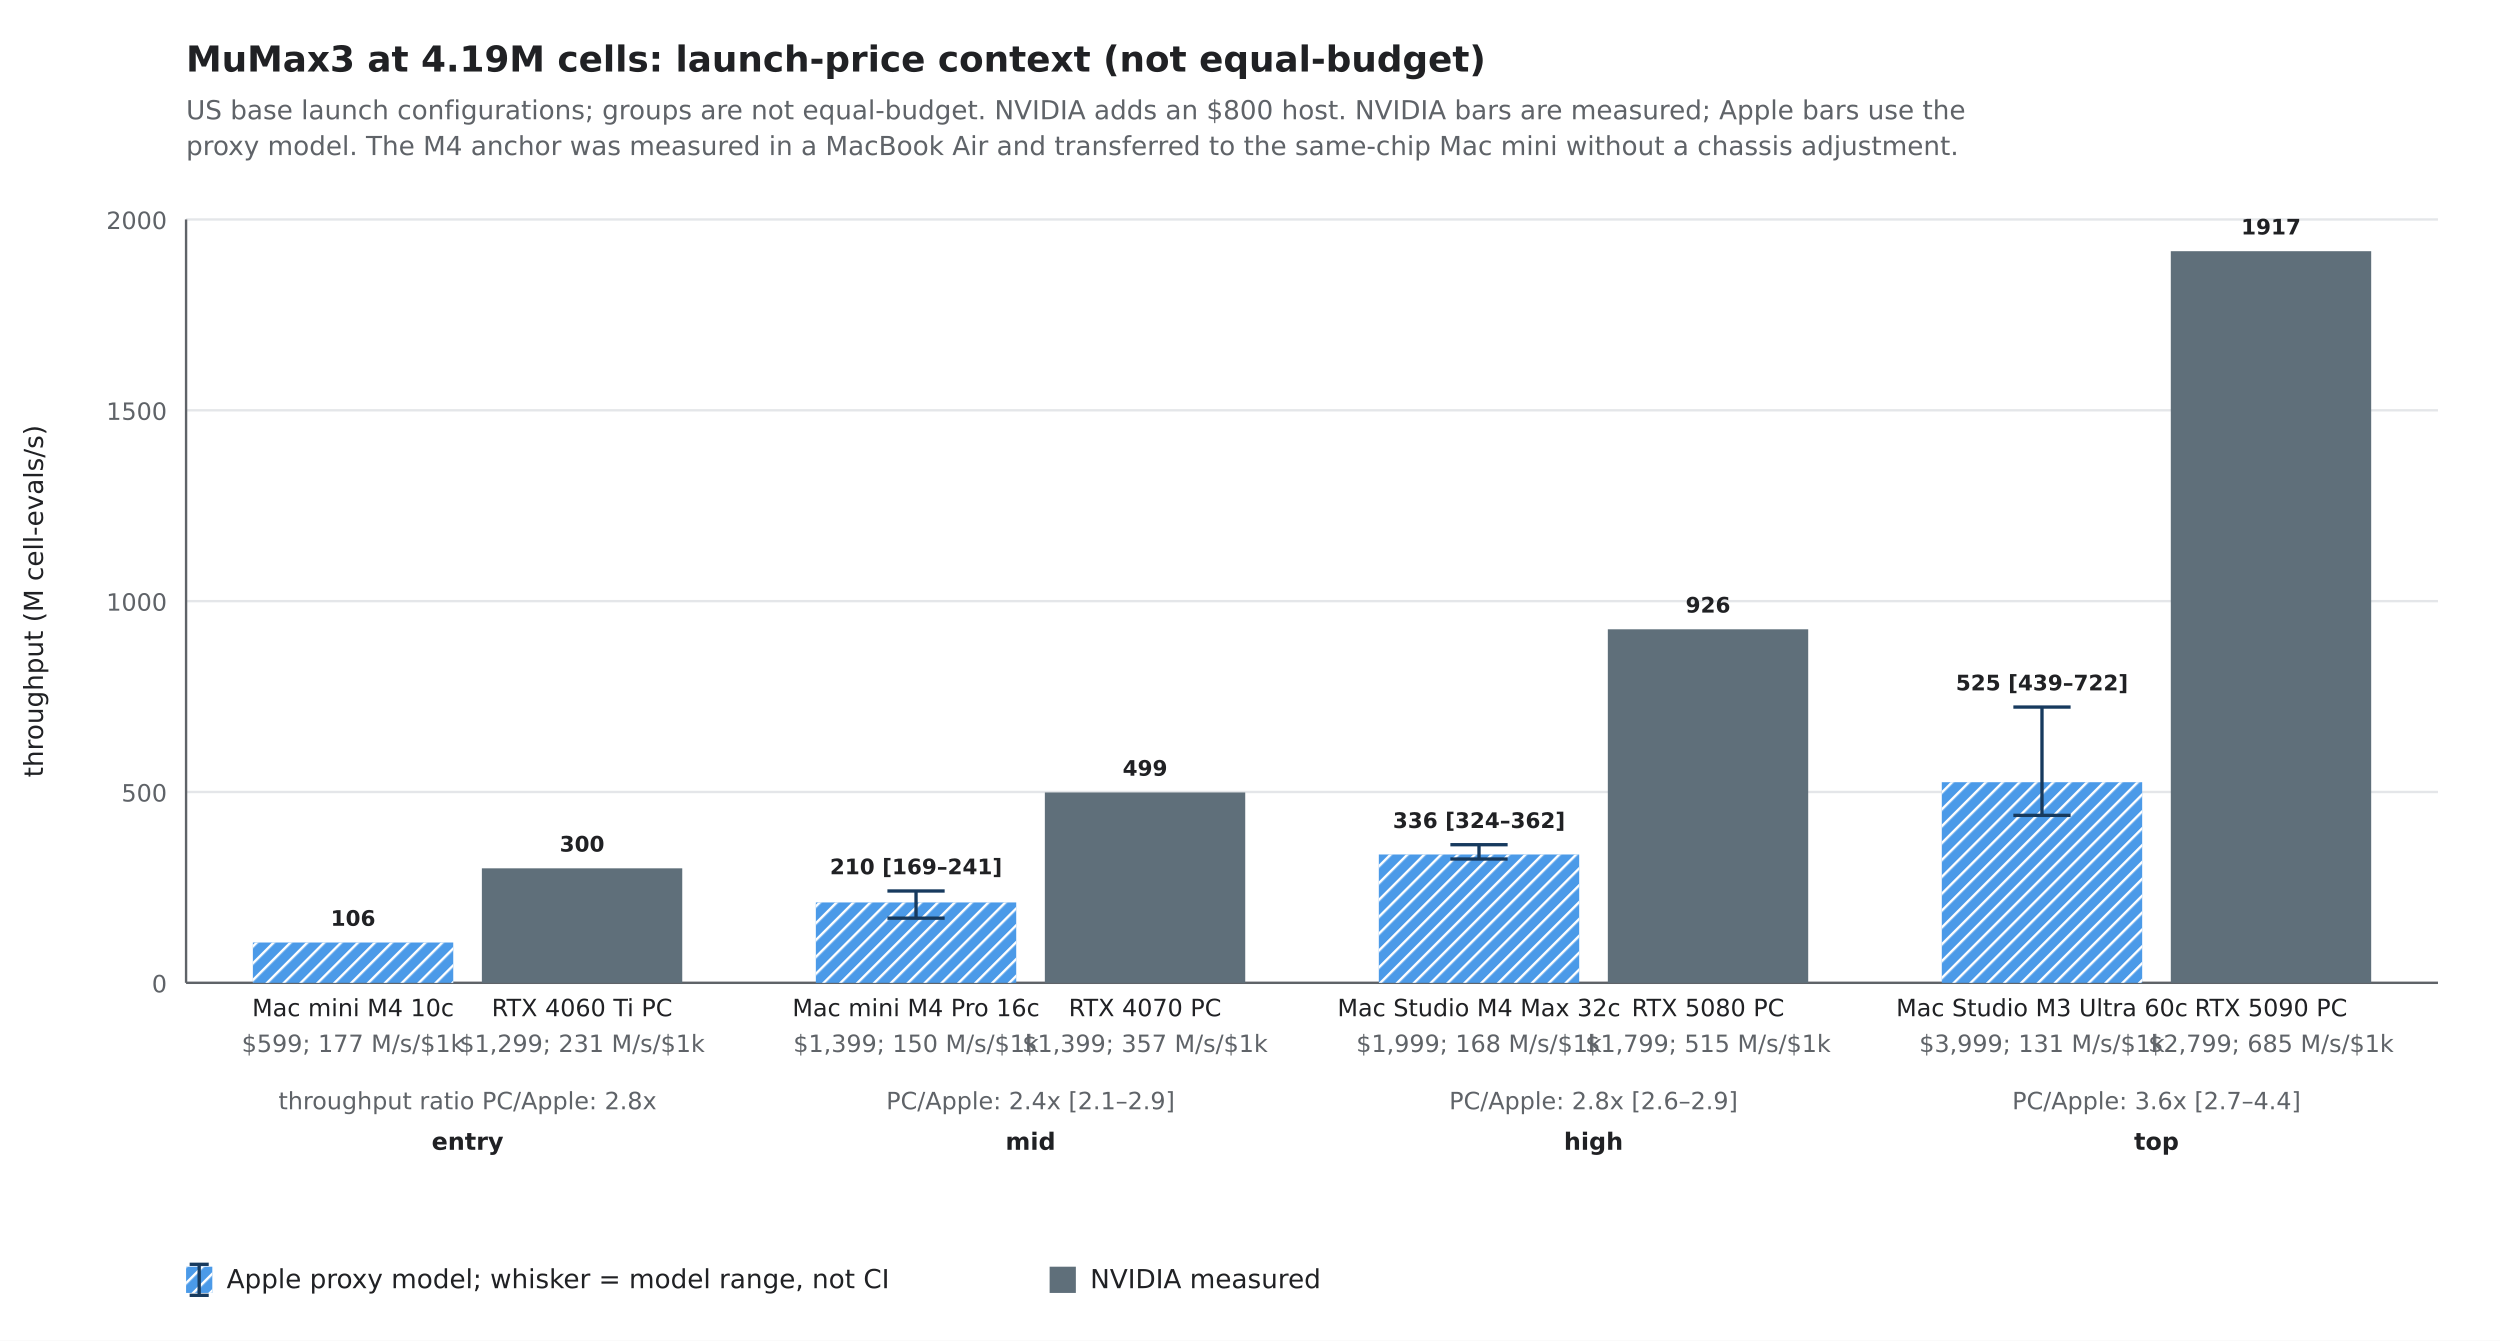
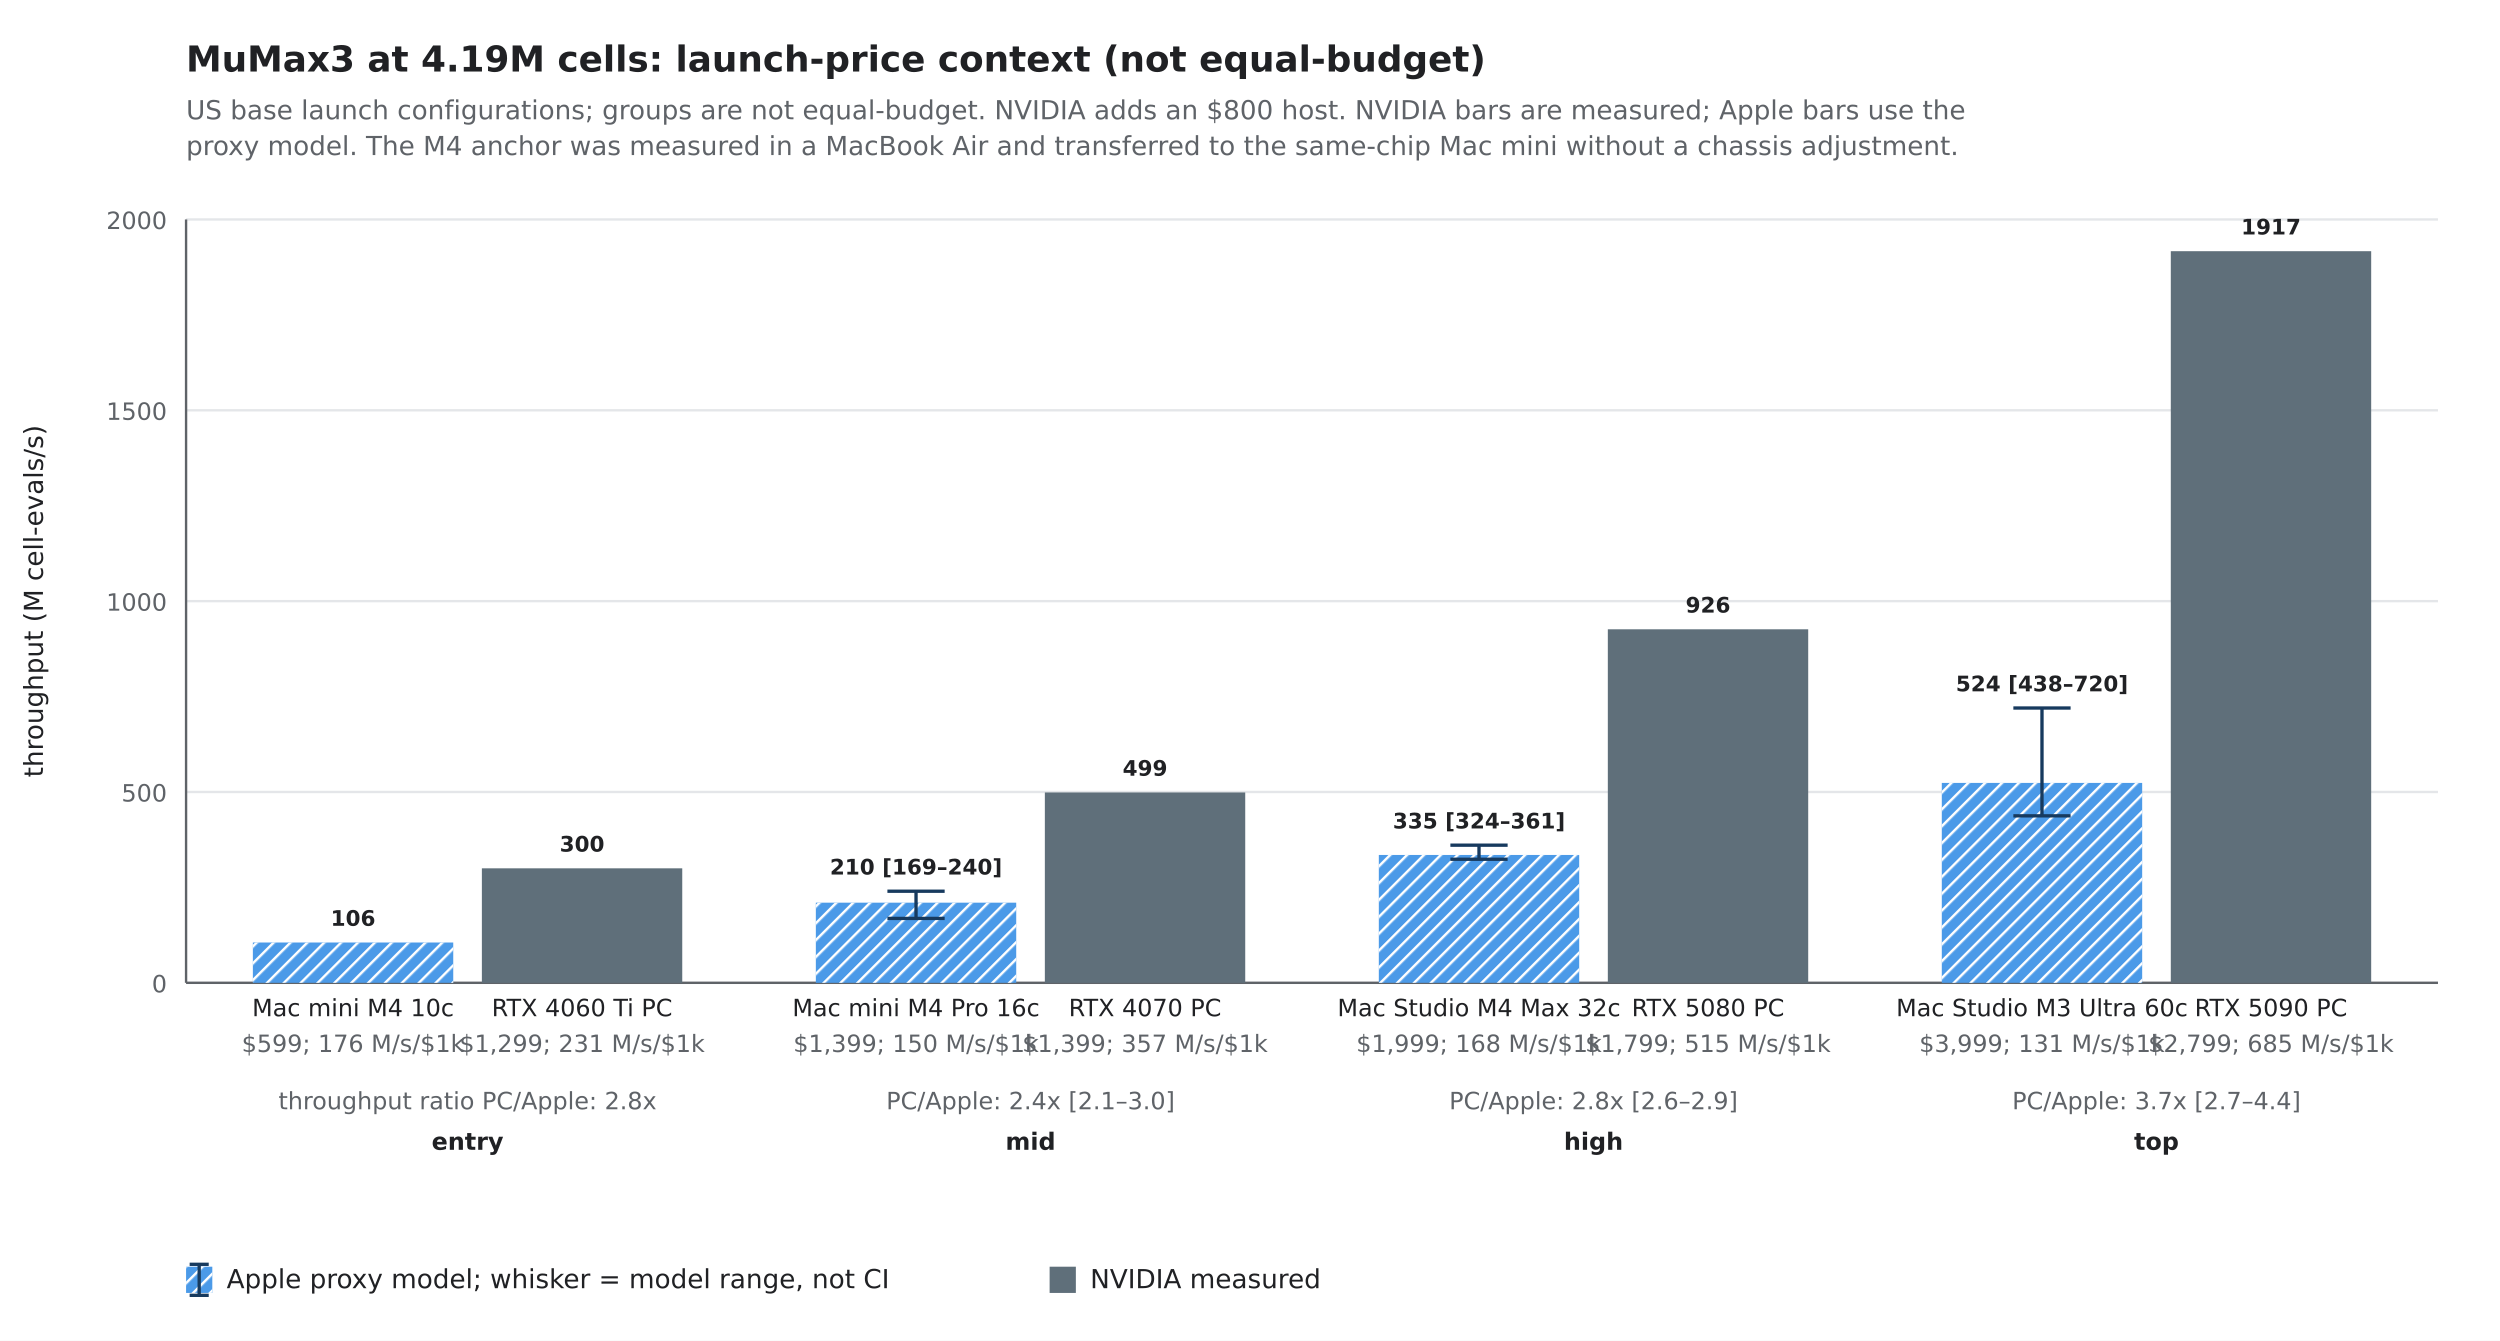
<svg xmlns="http://www.w3.org/2000/svg" width="1048" height="562" viewBox="0 0 1048 562">
  <defs>
    <pattern id="hatch" width="5" height="5" patternTransform="rotate(45)" patternUnits="userSpaceOnUse">
      <line x1="0" y1="0" x2="0" y2="5" stroke="#ffffff" stroke-width="2.1" />
    </pattern>
  </defs>
  <rect width="1048" height="562" fill="#ffffff" />
  <text x="78" y="30" font-family="DejaVu Sans, Helvetica, Arial, sans-serif" font-size="15" font-weight="600" fill="#202124">MuMax3 at 4.19M cells: launch-price context (not equal-budget)</text>
  <text x="78" y="50" font-family="DejaVu Sans, Helvetica, Arial, sans-serif" font-size="11" fill="#5f6368">US base launch configurations; groups are not equal-budget. NVIDIA adds an $800 host. NVIDIA bars are measured; Apple bars use the</text>
  <text x="78" y="65" font-family="DejaVu Sans, Helvetica, Arial, sans-serif" font-size="11" fill="#5f6368">proxy model. The M4 anchor was measured in a MacBook Air and transferred to the same-chip Mac mini without a chassis adjustment.</text>
  <line x1="78" y1="412.0" x2="1022" y2="412.0" stroke="#e4e6e9" stroke-width="1" />
  <text x="70" y="416.0" font-family="DejaVu Sans, Helvetica, Arial, sans-serif" font-size="10" fill="#5f6368" text-anchor="end">0</text>
  <line x1="78" y1="332.0" x2="1022" y2="332.0" stroke="#e4e6e9" stroke-width="1" />
  <text x="70" y="336.0" font-family="DejaVu Sans, Helvetica, Arial, sans-serif" font-size="10" fill="#5f6368" text-anchor="end">500</text>
  <line x1="78" y1="252.0" x2="1022" y2="252.0" stroke="#e4e6e9" stroke-width="1" />
  <text x="70" y="256.0" font-family="DejaVu Sans, Helvetica, Arial, sans-serif" font-size="10" fill="#5f6368" text-anchor="end">1000</text>
  <line x1="78" y1="172.0" x2="1022" y2="172.0" stroke="#e4e6e9" stroke-width="1" />
  <text x="70" y="176.0" font-family="DejaVu Sans, Helvetica, Arial, sans-serif" font-size="10" fill="#5f6368" text-anchor="end">1500</text>
  <line x1="78" y1="92.0" x2="1022" y2="92.0" stroke="#e4e6e9" stroke-width="1" />
  <text x="70" y="96.0" font-family="DejaVu Sans, Helvetica, Arial, sans-serif" font-size="10" fill="#5f6368" text-anchor="end">2000</text>
  <line x1="78" y1="92" x2="78" y2="412" stroke="#5f6368" stroke-width="1" />
  <line x1="78" y1="412" x2="1022" y2="412" stroke="#5f6368" stroke-width="1" />
  <text x="18" y="252.0" font-family="DejaVu Sans, Helvetica, Arial, sans-serif" font-size="11" fill="#202124" text-anchor="middle" transform="rotate(-90 18 252.0)">throughput (M cell-evals/s)</text>
  <rect x="106.0" y="395.1" width="84" height="16.9" fill="#4b9ae8" />
  <rect x="106.0" y="395.1" width="84" height="16.9" fill="url(#hatch)" />
  <text x="148.0" y="388.1" font-family="DejaVu Sans, Helvetica, Arial, sans-serif" font-size="9" font-weight="600" fill="#202124" text-anchor="middle">106</text>
  <text x="148.0" y="426.0" font-family="DejaVu Sans, Helvetica, Arial, sans-serif" font-size="10" fill="#202124" text-anchor="middle">Mac mini M4 10c</text>
-   <text x="148.0" y="441.0" font-family="DejaVu Sans, Helvetica, Arial, sans-serif" font-size="10" fill="#5f6368" text-anchor="middle">$599; 177 M/s/$1k</text>
+   <text x="148.0" y="441.0" font-family="DejaVu Sans, Helvetica, Arial, sans-serif" font-size="10" fill="#5f6368" text-anchor="middle">$599; 176 M/s/$1k</text>
  <rect x="202.0" y="364.0" width="84" height="48.0" fill="#5f6f7a" />
  <text x="244.0" y="357.0" font-family="DejaVu Sans, Helvetica, Arial, sans-serif" font-size="9" font-weight="600" fill="#202124" text-anchor="middle">300</text>
  <text x="244.0" y="426.0" font-family="DejaVu Sans, Helvetica, Arial, sans-serif" font-size="10" fill="#202124" text-anchor="middle">RTX 4060 Ti PC</text>
  <text x="244.0" y="441.0" font-family="DejaVu Sans, Helvetica, Arial, sans-serif" font-size="10" fill="#5f6368" text-anchor="middle">$1,299; 231 M/s/$1k</text>
  <text x="196.0" y="465.0" font-family="DejaVu Sans, Helvetica, Arial, sans-serif" font-size="10" fill="#5f6368" text-anchor="middle">throughput ratio PC/Apple: 2.8x</text>
  <text x="196.0" y="482.0" font-family="DejaVu Sans, Helvetica, Arial, sans-serif" font-size="10" font-weight="600" fill="#202124" text-anchor="middle">entry</text>
-   <rect x="342.0" y="378.3" width="84" height="33.7" fill="#4b9ae8" />
-   <rect x="342.0" y="378.3" width="84" height="33.7" fill="url(#hatch)" />
-   <line x1="384.0" y1="373.5" x2="384.0" y2="384.9" stroke="#173a5e" stroke-width="1.4" />
-   <line x1="372.0" y1="384.9" x2="396.0" y2="384.9" stroke="#173a5e" stroke-width="1.4" />
-   <line x1="372.0" y1="373.5" x2="396.0" y2="373.5" stroke="#173a5e" stroke-width="1.4" />
-   <text x="384.0" y="366.5" font-family="DejaVu Sans, Helvetica, Arial, sans-serif" font-size="9" font-weight="600" fill="#202124" text-anchor="middle">210 [169–241]</text>
+   <rect x="342.0" y="378.4" width="84" height="33.6" fill="#4b9ae8" />
+   <rect x="342.0" y="378.4" width="84" height="33.6" fill="url(#hatch)" />
+   <line x1="384.0" y1="373.6" x2="384.0" y2="385.0" stroke="#173a5e" stroke-width="1.4" />
+   <line x1="372.0" y1="385.0" x2="396.0" y2="385.0" stroke="#173a5e" stroke-width="1.4" />
+   <line x1="372.0" y1="373.6" x2="396.0" y2="373.6" stroke="#173a5e" stroke-width="1.4" />
+   <text x="384.0" y="366.6" font-family="DejaVu Sans, Helvetica, Arial, sans-serif" font-size="9" font-weight="600" fill="#202124" text-anchor="middle">210 [169–240]</text>
  <text x="384.0" y="426.0" font-family="DejaVu Sans, Helvetica, Arial, sans-serif" font-size="10" fill="#202124" text-anchor="middle">Mac mini M4 Pro 16c</text>
  <text x="384.0" y="441.0" font-family="DejaVu Sans, Helvetica, Arial, sans-serif" font-size="10" fill="#5f6368" text-anchor="middle">$1,399; 150 M/s/$1k</text>
  <rect x="438.0" y="332.2" width="84" height="79.8" fill="#5f6f7a" />
  <text x="480.0" y="325.2" font-family="DejaVu Sans, Helvetica, Arial, sans-serif" font-size="9" font-weight="600" fill="#202124" text-anchor="middle">499</text>
  <text x="480.0" y="426.0" font-family="DejaVu Sans, Helvetica, Arial, sans-serif" font-size="10" fill="#202124" text-anchor="middle">RTX 4070 PC</text>
  <text x="480.0" y="441.0" font-family="DejaVu Sans, Helvetica, Arial, sans-serif" font-size="10" fill="#5f6368" text-anchor="middle">$1,399; 357 M/s/$1k</text>
-   <text x="432.0" y="465.0" font-family="DejaVu Sans, Helvetica, Arial, sans-serif" font-size="10" fill="#5f6368" text-anchor="middle">PC/Apple: 2.4x [2.1–2.9]</text>
+   <text x="432.0" y="465.0" font-family="DejaVu Sans, Helvetica, Arial, sans-serif" font-size="10" fill="#5f6368" text-anchor="middle">PC/Apple: 2.4x [2.1–3.0]</text>
  <text x="432.0" y="482.0" font-family="DejaVu Sans, Helvetica, Arial, sans-serif" font-size="10" font-weight="600" fill="#202124" text-anchor="middle">mid</text>
-   <rect x="578.0" y="358.2" width="84" height="53.8" fill="#4b9ae8" />
-   <rect x="578.0" y="358.2" width="84" height="53.8" fill="url(#hatch)" />
-   <line x1="620.0" y1="354.1" x2="620.0" y2="360.1" stroke="#173a5e" stroke-width="1.4" />
-   <line x1="608.0" y1="360.1" x2="632.0" y2="360.1" stroke="#173a5e" stroke-width="1.4" />
-   <line x1="608.0" y1="354.1" x2="632.0" y2="354.1" stroke="#173a5e" stroke-width="1.4" />
-   <text x="620.0" y="347.1" font-family="DejaVu Sans, Helvetica, Arial, sans-serif" font-size="9" font-weight="600" fill="#202124" text-anchor="middle">336 [324–362]</text>
+   <rect x="578.0" y="358.4" width="84" height="53.6" fill="#4b9ae8" />
+   <rect x="578.0" y="358.4" width="84" height="53.6" fill="url(#hatch)" />
+   <line x1="620.0" y1="354.3" x2="620.0" y2="360.2" stroke="#173a5e" stroke-width="1.4" />
+   <line x1="608.0" y1="360.2" x2="632.0" y2="360.2" stroke="#173a5e" stroke-width="1.4" />
+   <line x1="608.0" y1="354.3" x2="632.0" y2="354.3" stroke="#173a5e" stroke-width="1.4" />
+   <text x="620.0" y="347.3" font-family="DejaVu Sans, Helvetica, Arial, sans-serif" font-size="9" font-weight="600" fill="#202124" text-anchor="middle">335 [324–361]</text>
  <text x="620.0" y="426.0" font-family="DejaVu Sans, Helvetica, Arial, sans-serif" font-size="10" fill="#202124" text-anchor="middle">Mac Studio M4 Max 32c</text>
  <text x="620.0" y="441.0" font-family="DejaVu Sans, Helvetica, Arial, sans-serif" font-size="10" fill="#5f6368" text-anchor="middle">$1,999; 168 M/s/$1k</text>
  <rect x="674.0" y="263.8" width="84" height="148.2" fill="#5f6f7a" />
  <text x="716.0" y="256.8" font-family="DejaVu Sans, Helvetica, Arial, sans-serif" font-size="9" font-weight="600" fill="#202124" text-anchor="middle">926</text>
  <text x="716.0" y="426.0" font-family="DejaVu Sans, Helvetica, Arial, sans-serif" font-size="10" fill="#202124" text-anchor="middle">RTX 5080 PC</text>
  <text x="716.0" y="441.0" font-family="DejaVu Sans, Helvetica, Arial, sans-serif" font-size="10" fill="#5f6368" text-anchor="middle">$1,799; 515 M/s/$1k</text>
  <text x="668.0" y="465.0" font-family="DejaVu Sans, Helvetica, Arial, sans-serif" font-size="10" fill="#5f6368" text-anchor="middle">PC/Apple: 2.8x [2.6–2.9]</text>
  <text x="668.0" y="482.0" font-family="DejaVu Sans, Helvetica, Arial, sans-serif" font-size="10" font-weight="600" fill="#202124" text-anchor="middle">high</text>
-   <rect x="814.0" y="327.9" width="84" height="84.1" fill="#4b9ae8" />
-   <rect x="814.0" y="327.9" width="84" height="84.1" fill="url(#hatch)" />
-   <line x1="856.0" y1="296.4" x2="856.0" y2="341.8" stroke="#173a5e" stroke-width="1.4" />
-   <line x1="844.0" y1="341.8" x2="868.0" y2="341.8" stroke="#173a5e" stroke-width="1.4" />
-   <line x1="844.0" y1="296.4" x2="868.0" y2="296.4" stroke="#173a5e" stroke-width="1.4" />
-   <text x="856.0" y="289.4" font-family="DejaVu Sans, Helvetica, Arial, sans-serif" font-size="9" font-weight="600" fill="#202124" text-anchor="middle">525 [439–722]</text>
+   <rect x="814.0" y="328.2" width="84" height="83.8" fill="#4b9ae8" />
+   <rect x="814.0" y="328.2" width="84" height="83.8" fill="url(#hatch)" />
+   <line x1="856.0" y1="296.8" x2="856.0" y2="342.0" stroke="#173a5e" stroke-width="1.4" />
+   <line x1="844.0" y1="342.0" x2="868.0" y2="342.0" stroke="#173a5e" stroke-width="1.4" />
+   <line x1="844.0" y1="296.8" x2="868.0" y2="296.8" stroke="#173a5e" stroke-width="1.4" />
+   <text x="856.0" y="289.8" font-family="DejaVu Sans, Helvetica, Arial, sans-serif" font-size="9" font-weight="600" fill="#202124" text-anchor="middle">524 [438–720]</text>
  <text x="856.0" y="426.0" font-family="DejaVu Sans, Helvetica, Arial, sans-serif" font-size="10" fill="#202124" text-anchor="middle">Mac Studio M3 Ultra 60c</text>
  <text x="856.0" y="441.0" font-family="DejaVu Sans, Helvetica, Arial, sans-serif" font-size="10" fill="#5f6368" text-anchor="middle">$3,999; 131 M/s/$1k</text>
  <rect x="910.0" y="105.3" width="84" height="306.7" fill="#5f6f7a" />
  <text x="952.0" y="98.3" font-family="DejaVu Sans, Helvetica, Arial, sans-serif" font-size="9" font-weight="600" fill="#202124" text-anchor="middle">1917</text>
  <text x="952.0" y="426.0" font-family="DejaVu Sans, Helvetica, Arial, sans-serif" font-size="10" fill="#202124" text-anchor="middle">RTX 5090 PC</text>
  <text x="952.0" y="441.0" font-family="DejaVu Sans, Helvetica, Arial, sans-serif" font-size="10" fill="#5f6368" text-anchor="middle">$2,799; 685 M/s/$1k</text>
-   <text x="904.0" y="465.0" font-family="DejaVu Sans, Helvetica, Arial, sans-serif" font-size="10" fill="#5f6368" text-anchor="middle">PC/Apple: 3.6x [2.7–4.4]</text>
+   <text x="904.0" y="465.0" font-family="DejaVu Sans, Helvetica, Arial, sans-serif" font-size="10" fill="#5f6368" text-anchor="middle">PC/Apple: 3.7x [2.7–4.4]</text>
  <text x="904.0" y="482.0" font-family="DejaVu Sans, Helvetica, Arial, sans-serif" font-size="10" font-weight="600" fill="#202124" text-anchor="middle">top</text>
  <rect x="78" y="531" width="11" height="11" fill="#4b9ae8" />
  <rect x="78" y="531" width="11" height="11" fill="url(#hatch)" />
  <line x1="83.5" y1="530.0" x2="83.5" y2="543.0" stroke="#173a5e" stroke-width="1.4" />
  <line x1="79.5" y1="543.0" x2="87.5" y2="543.0" stroke="#173a5e" stroke-width="1.4" />
  <line x1="79.5" y1="530.0" x2="87.5" y2="530.0" stroke="#173a5e" stroke-width="1.4" />
  <text x="95" y="540" font-family="DejaVu Sans, Helvetica, Arial, sans-serif" font-size="11" fill="#202124">Apple proxy model; whisker = model range, not CI</text>
  <rect x="440.0" y="531" width="11" height="11" fill="#5f6f7a" />
  <text x="457.0" y="540" font-family="DejaVu Sans, Helvetica, Arial, sans-serif" font-size="11" fill="#202124">NVIDIA measured</text>
</svg>
